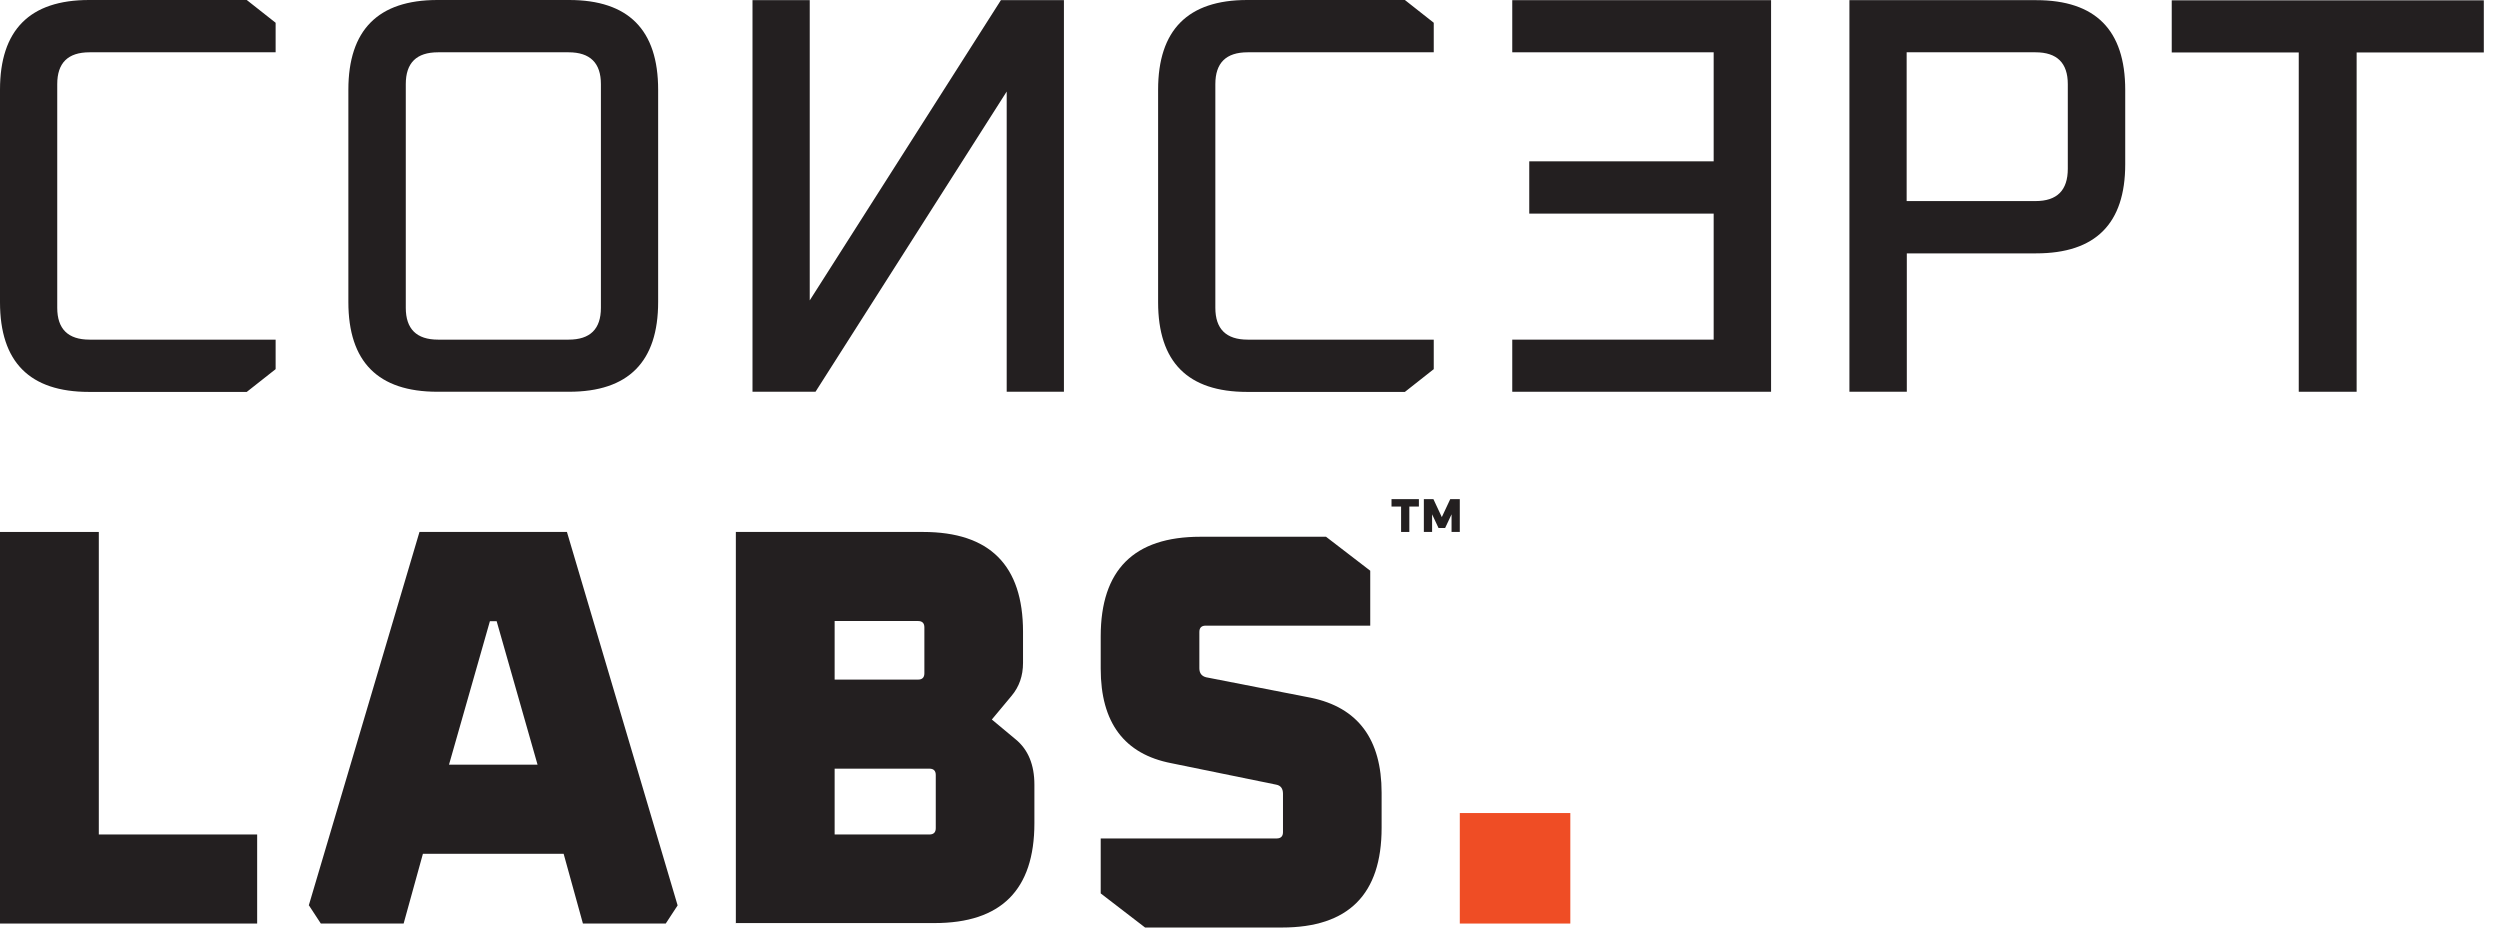
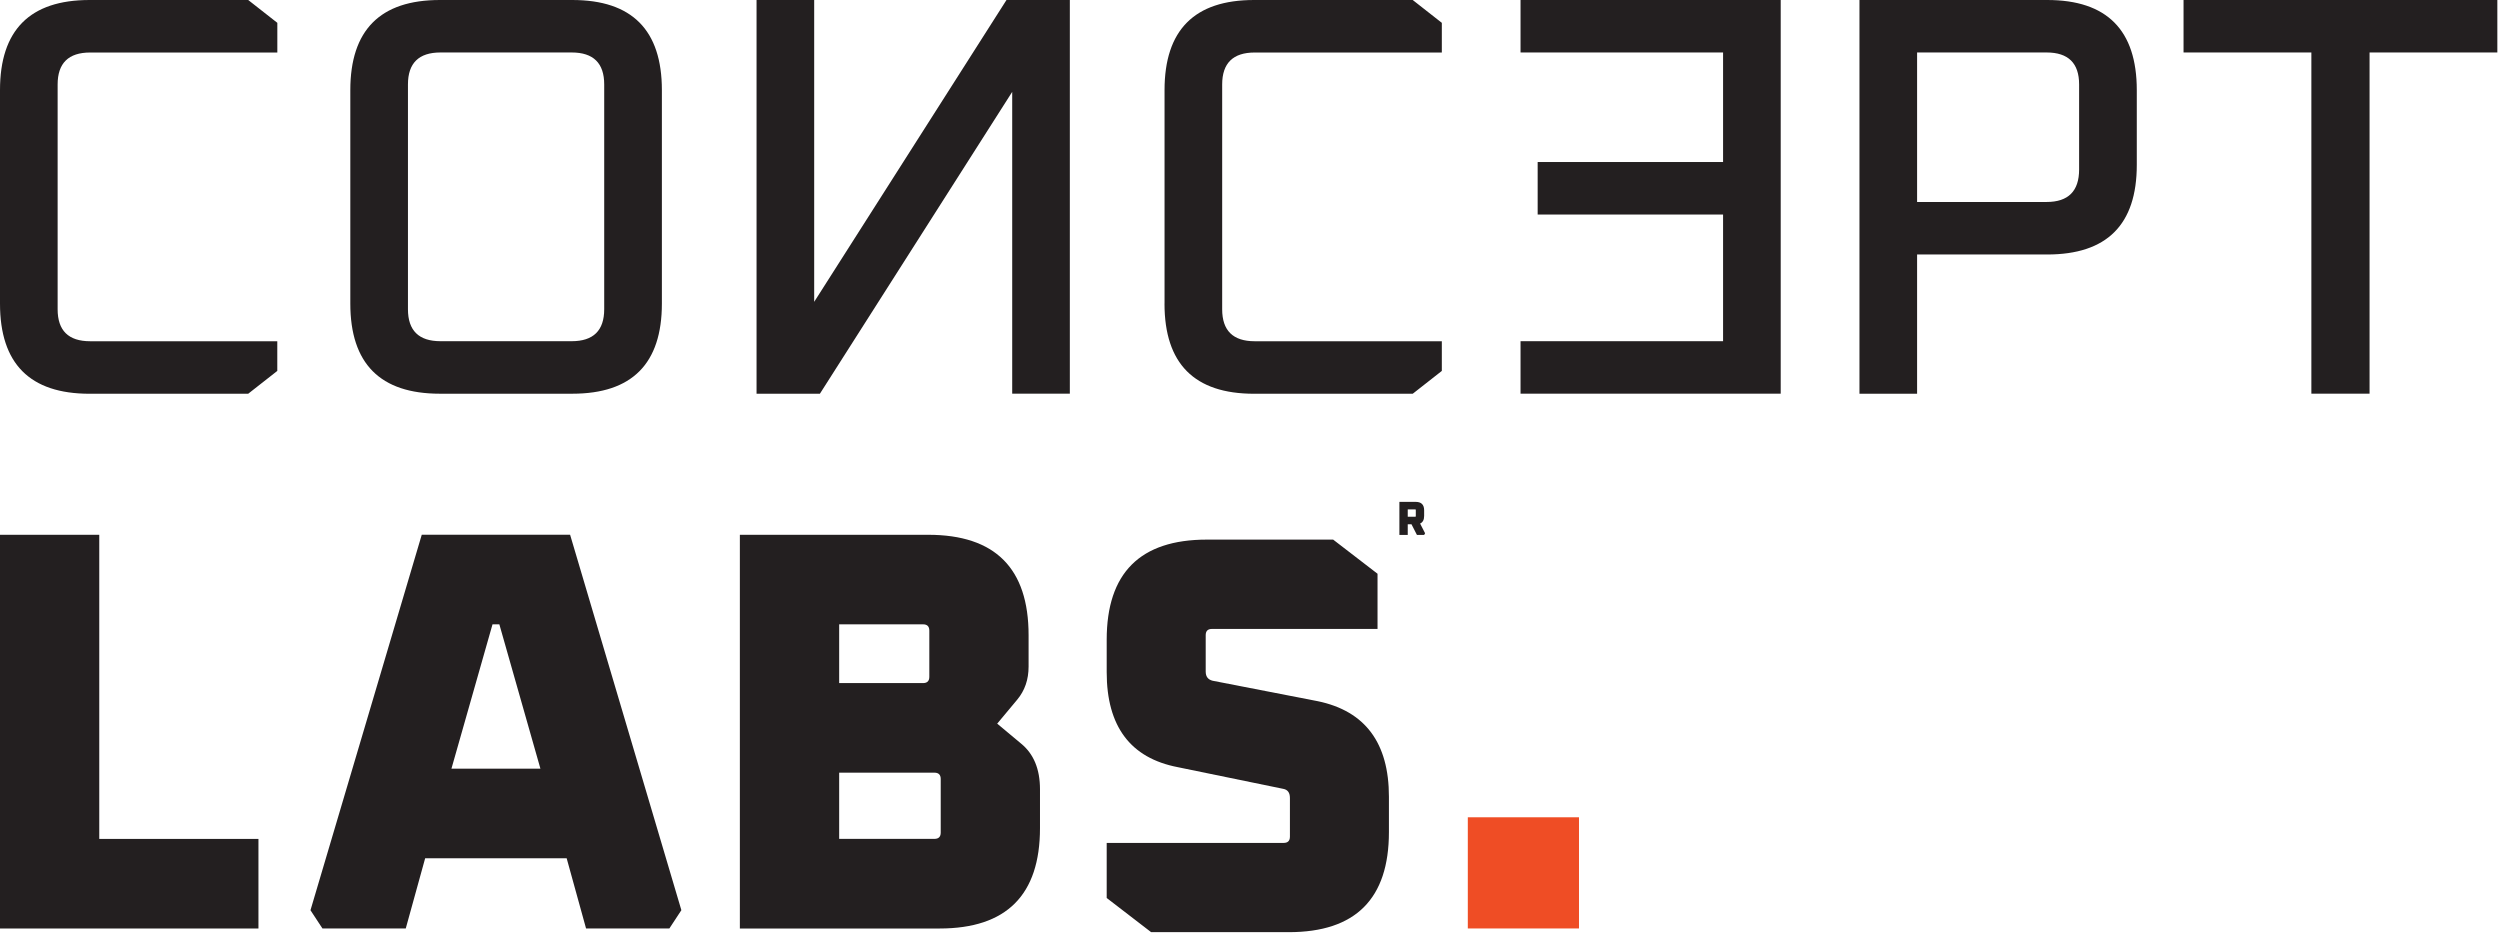
- <svg xmlns="http://www.w3.org/2000/svg" width="124" height="46" viewBox="0 0 124 46" fill="none">
-   <path d="M7.62939e-06 14.98V4.451C7.62939e-06 1.489 1.473 0 4.418 0H12.239L13.671 1.129V2.594H4.443C3.371 2.594 2.839 3.117 2.839 4.173V15.267C2.839 16.314 3.371 16.846 4.443 16.846H13.671V18.31L12.239 19.439H4.418C1.473 19.439 7.62939e-06 17.958 7.62939e-06 14.989V14.98Z" fill="#231F20" />
-   <path d="M17.279 14.98V4.451C17.279 1.489 18.752 2.28882e-05 21.697 2.28882e-05H28.226C31.172 2.28882e-05 32.644 1.481 32.644 4.451V14.98C32.644 17.942 31.172 19.431 28.226 19.431H21.697C18.752 19.431 17.279 17.95 17.279 14.98ZM20.127 15.267C20.127 16.314 20.658 16.846 21.73 16.846H28.202C29.273 16.846 29.805 16.322 29.805 15.267V4.173C29.805 3.125 29.273 2.594 28.202 2.594H21.73C20.658 2.594 20.127 3.117 20.127 4.173V15.267Z" fill="#231F20" />
-   <path d="M49.932 19.431V4.541L40.449 19.431H37.324V0.008H40.163V14.899L49.645 0.008H52.771V19.431H49.932Z" fill="#231F20" />
-   <path d="M57.442 14.98V4.451C57.442 1.489 58.915 2.28882e-05 61.86 2.28882e-05H69.682L71.114 1.129V2.594H61.885C60.813 2.594 60.281 3.117 60.281 4.173V15.267C60.281 16.314 60.813 16.846 61.885 16.846H71.114V18.31L69.682 19.439H61.86C58.915 19.439 57.442 17.958 57.442 14.989V14.98Z" fill="#231F20" />
-   <path d="M75.008 19.431V16.846H84.998V10.595H75.851V8.002H84.998V2.594H75.008V0.008H87.845V19.431H75.008Z" fill="#231F20" />
-   <path d="M91.731 19.431V0.008H100.993C103.938 0.008 105.411 1.489 105.411 4.459V8.149C105.411 11.094 103.938 12.567 100.993 12.567H94.578V19.431H91.739H91.731ZM94.57 9.973H100.96C102.032 9.973 102.563 9.441 102.563 8.37V4.173C102.563 3.125 102.032 2.594 100.96 2.594H94.57V9.965V9.973Z" fill="#231F20" />
-   <path d="M107.718 2.602V0.016H123.197V2.602H116.889V19.431H114.018V2.602H107.71H107.718Z" fill="#231F20" />
-   <path d="M77.888 40.327H72.406V45.808H77.888V40.327Z" fill="#EF4D25" />
-   <path d="M0 45.808V26.385H4.901V41.39H12.755V45.808H0Z" fill="#231F20" />
-   <path d="M15.316 44.908L20.806 26.385H28.12L33.61 44.908L33.021 45.808H28.913L27.956 42.347H20.977L20.02 45.808H15.913L15.324 44.908H15.316ZM22.27 37.929H26.663L24.634 30.812H24.299L22.27 37.929Z" fill="#231F20" />
-   <path d="M36.498 45.808V26.385H45.784C49.089 26.385 50.742 28.038 50.742 31.335V32.882C50.742 33.52 50.553 34.06 50.177 34.51L49.195 35.688L50.373 36.669C50.995 37.177 51.306 37.929 51.306 38.919V40.834C51.306 44.139 49.654 45.784 46.356 45.784H36.506L36.498 45.808ZM41.398 33.708H45.538C45.743 33.708 45.849 33.602 45.849 33.397V31.114C45.849 30.91 45.743 30.803 45.538 30.803H41.398V33.7V33.708ZM41.398 41.39H46.103C46.307 41.39 46.414 41.284 46.414 41.079V38.437C46.414 38.232 46.307 38.126 46.103 38.126H41.398V41.39Z" fill="#231F20" />
-   <path d="M54.595 44.311V41.587H63.325C63.529 41.587 63.636 41.48 63.636 41.276V39.37C63.636 39.108 63.521 38.96 63.3 38.919L58.105 37.856C55.765 37.406 54.595 35.843 54.595 33.168V31.564C54.595 28.267 56.24 26.623 59.537 26.623H65.771L67.964 28.308V31.032H59.799C59.594 31.032 59.488 31.139 59.488 31.343V33.143C59.488 33.389 59.602 33.536 59.823 33.593L65.018 34.608C67.358 35.09 68.528 36.669 68.528 39.32V41.063C68.528 44.36 66.884 46.005 63.587 46.005H56.796L54.603 44.319L54.595 44.311Z" fill="#231F20" />
-   <path d="M69.019 25.125V24.757H70.377V25.125H69.903V26.385H69.494V25.125H69.019Z" fill="#231F20" />
-   <path d="M70.623 26.385V24.757H71.097L71.514 25.649L71.932 24.757H72.406V26.385H71.997V25.51L71.678 26.189H71.351L71.032 25.51V26.385H70.623Z" fill="#231F20" />
+ <svg xmlns="http://www.w3.org/2000/svg" width="944" height="352" viewBox="0 0 944 352" fill="none">
+   <path d="M0 114.61V34.04C0 11.352 11.271 0 33.829 0H93.725L104.72 8.624V19.83H34.04C25.855 19.83 21.762 23.858 21.762 31.897V116.787C21.762 124.826 25.855 128.853 34.04 128.853H104.704V140.059L93.709 148.683H33.829C11.271 148.683 0 137.331 0 114.643V114.61Z" fill="#231F20" />
+   <path d="M132.28 114.61V34.04C132.28 11.352 143.567 0 166.109 0H216.098C238.64 0 249.927 11.352 249.927 34.04V114.627C249.927 137.315 238.656 148.667 216.098 148.667H166.109C143.551 148.667 132.28 137.315 132.28 114.627V114.61ZM154.043 116.77C154.043 124.809 158.135 128.837 166.32 128.837H215.871C224.056 128.837 228.149 124.809 228.149 116.77V31.88C228.149 23.841 224.056 19.814 215.871 19.814H166.32C158.135 19.814 154.043 23.841 154.043 31.88V116.77Z" fill="#231F20" />
+   <path d="M382.208 148.651V34.69L309.596 148.667H285.673V0H307.436V113.977L380.048 0H403.97V148.651H382.208Z" fill="#231F20" />
+   <path d="M439.732 114.61V34.04C439.732 11.352 451.003 0 473.545 0H533.44L544.435 8.624V19.83H473.772C465.587 19.83 461.494 23.858 461.494 31.897V116.787C461.494 124.826 465.587 128.853 473.772 128.853H544.435V140.059L533.44 148.683H473.545C450.987 148.683 439.716 137.331 439.716 114.643L439.732 114.61Z" fill="#231F20" />
+   <path d="M574.156 148.651V128.837H650.633V81.008H580.62V61.178H650.633V19.814H574.156V0H672.395V148.651H574.156Z" fill="#231F20" />
+   <path d="M702.132 148.651V0H773.023C795.565 0 806.852 11.352 806.852 34.04V62.267C806.852 84.825 795.581 96.096 773.023 96.096H723.895V148.667H702.132V148.651ZM723.895 76.266H772.795C780.98 76.266 785.073 72.174 785.073 63.988V31.88C785.073 23.841 780.98 19.814 772.795 19.814H723.895V76.266Z" fill="#231F20" />
+   <path d="M824.506 19.814V0H942.997V19.814H894.746V148.651H872.773V19.814H824.522H824.506Z" fill="#231F20" />
+   <path d="M596.227 308.605H554.245V350.587H596.227V308.605Z" fill="#EF4D25" />
+   <path d="M0 350.587V201.936H37.483V316.774H97.59V350.603H0V350.587Z" fill="#231F20" />
+   <path d="M117.241 343.685L159.256 201.92H215.27L257.285 343.685L252.753 350.587H221.295L213.971 324.082H160.539L153.214 350.587H121.756L117.225 343.685H117.241ZM170.462 290.253H204.064L188.554 235.749H185.972L170.462 290.253Z" fill="#231F20" />
+   <path d="M279.372 350.587V201.936H350.473C375.76 201.936 388.395 214.572 388.395 239.858V251.714C388.395 256.602 386.966 260.76 384.092 264.203L376.54 273.249L385.586 280.801C390.328 284.682 392.699 290.432 392.699 298.032V312.681C392.699 337.952 380.064 350.603 354.777 350.603H279.372V350.587ZM316.871 257.934H348.541C350.116 257.934 350.912 257.155 350.912 255.563V238.121C350.912 236.529 350.116 235.749 348.541 235.749H316.871V257.934ZM316.871 316.758H352.845C354.42 316.758 355.216 315.978 355.216 314.387V294.135C355.216 292.559 354.42 291.763 352.845 291.763H316.871V316.758Z" fill="#231F20" />
+   <path d="M417.888 339.121V318.284H484.702C486.278 318.284 487.073 317.505 487.073 315.913V301.297C487.073 299.299 486.213 298.146 484.491 297.854L444.75 289.685C426.853 286.242 417.888 274.288 417.888 253.809V241.564C417.888 216.358 430.491 203.755 455.696 203.755H503.395L520.156 216.65V237.487H457.629C456.054 237.487 455.274 238.267 455.274 239.842V253.598C455.274 255.466 456.135 256.602 457.856 257.041L497.597 264.771C515.495 268.491 524.459 280.525 524.459 300.858V314.176C524.459 339.381 511.857 351.984 486.651 351.984H434.665L417.904 339.089L417.888 339.121Z" fill="#231F20" />
+   <path d="M528.412 202V189.507H534.568C536.693 189.507 537.755 190.569 537.755 192.693V194.794C537.755 196.266 537.248 197.232 536.234 197.691L538.117 201.366L537.755 202H535.039L532.975 197.962H531.563V202H528.412ZM531.563 195.12H534.405C534.538 195.12 534.605 195.053 534.605 194.92V192.549C534.605 192.416 534.538 192.349 534.405 192.349H531.563V195.12Z" fill="#231F20" />
</svg>
